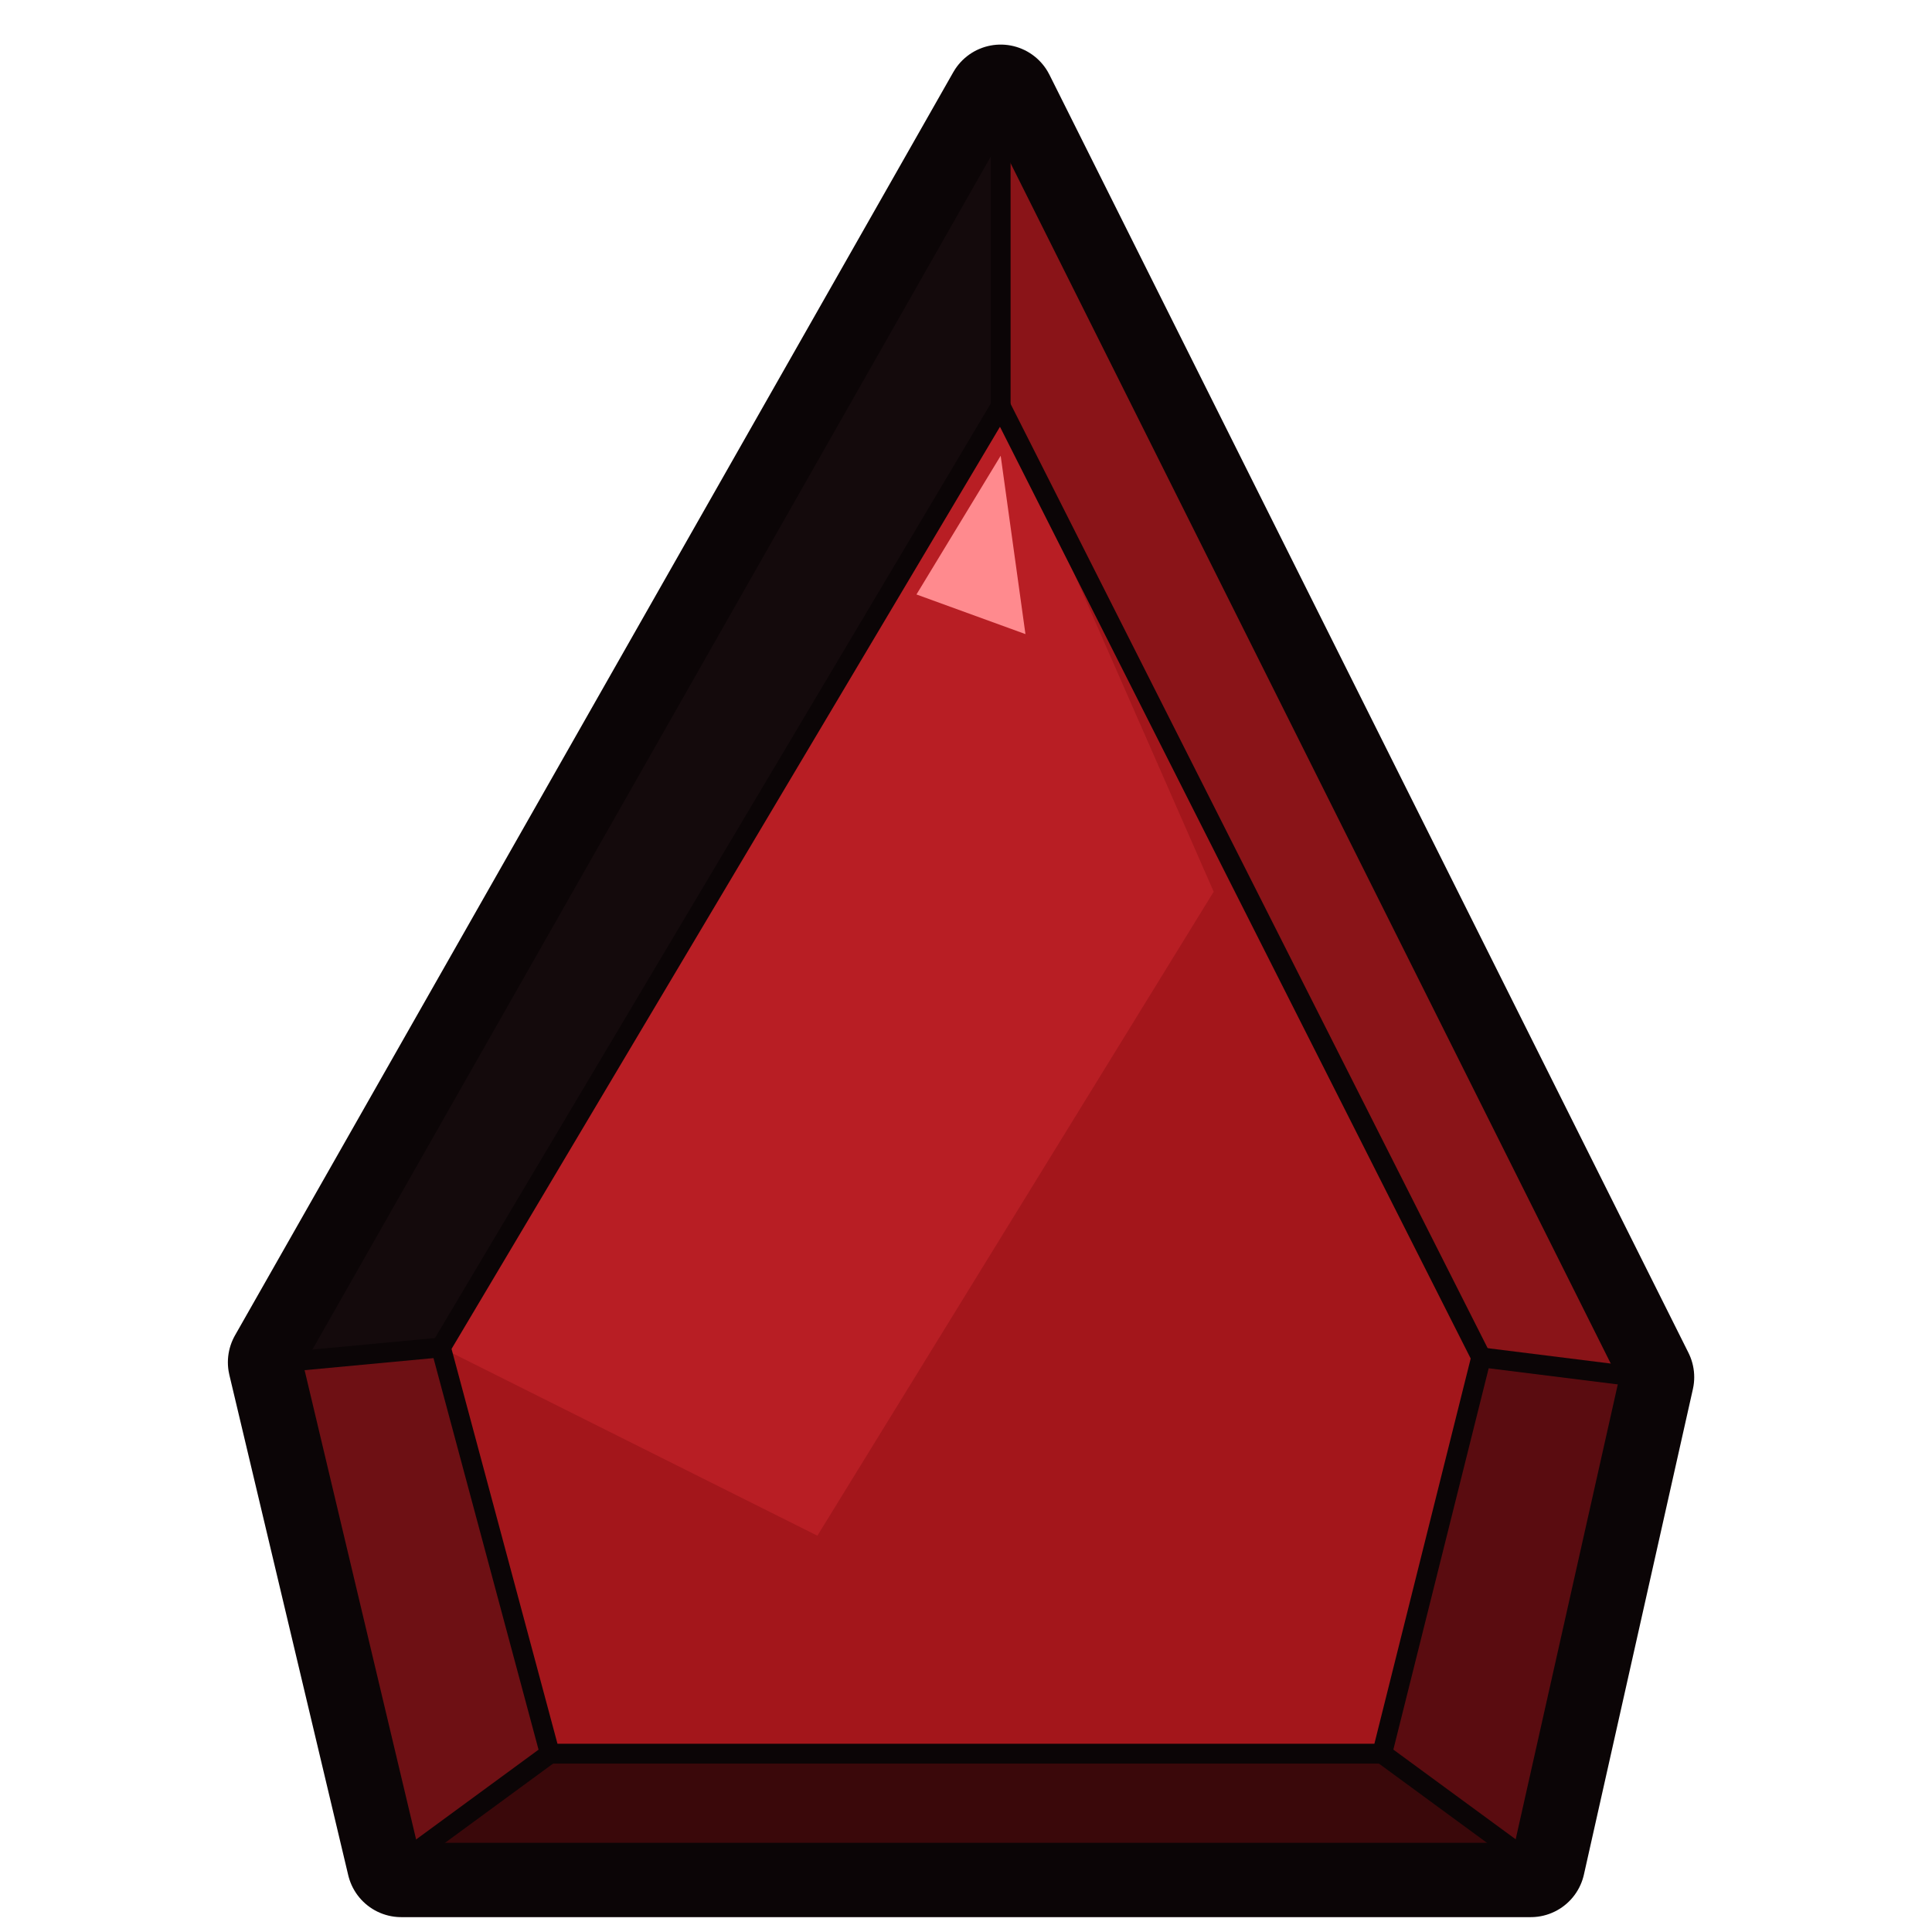
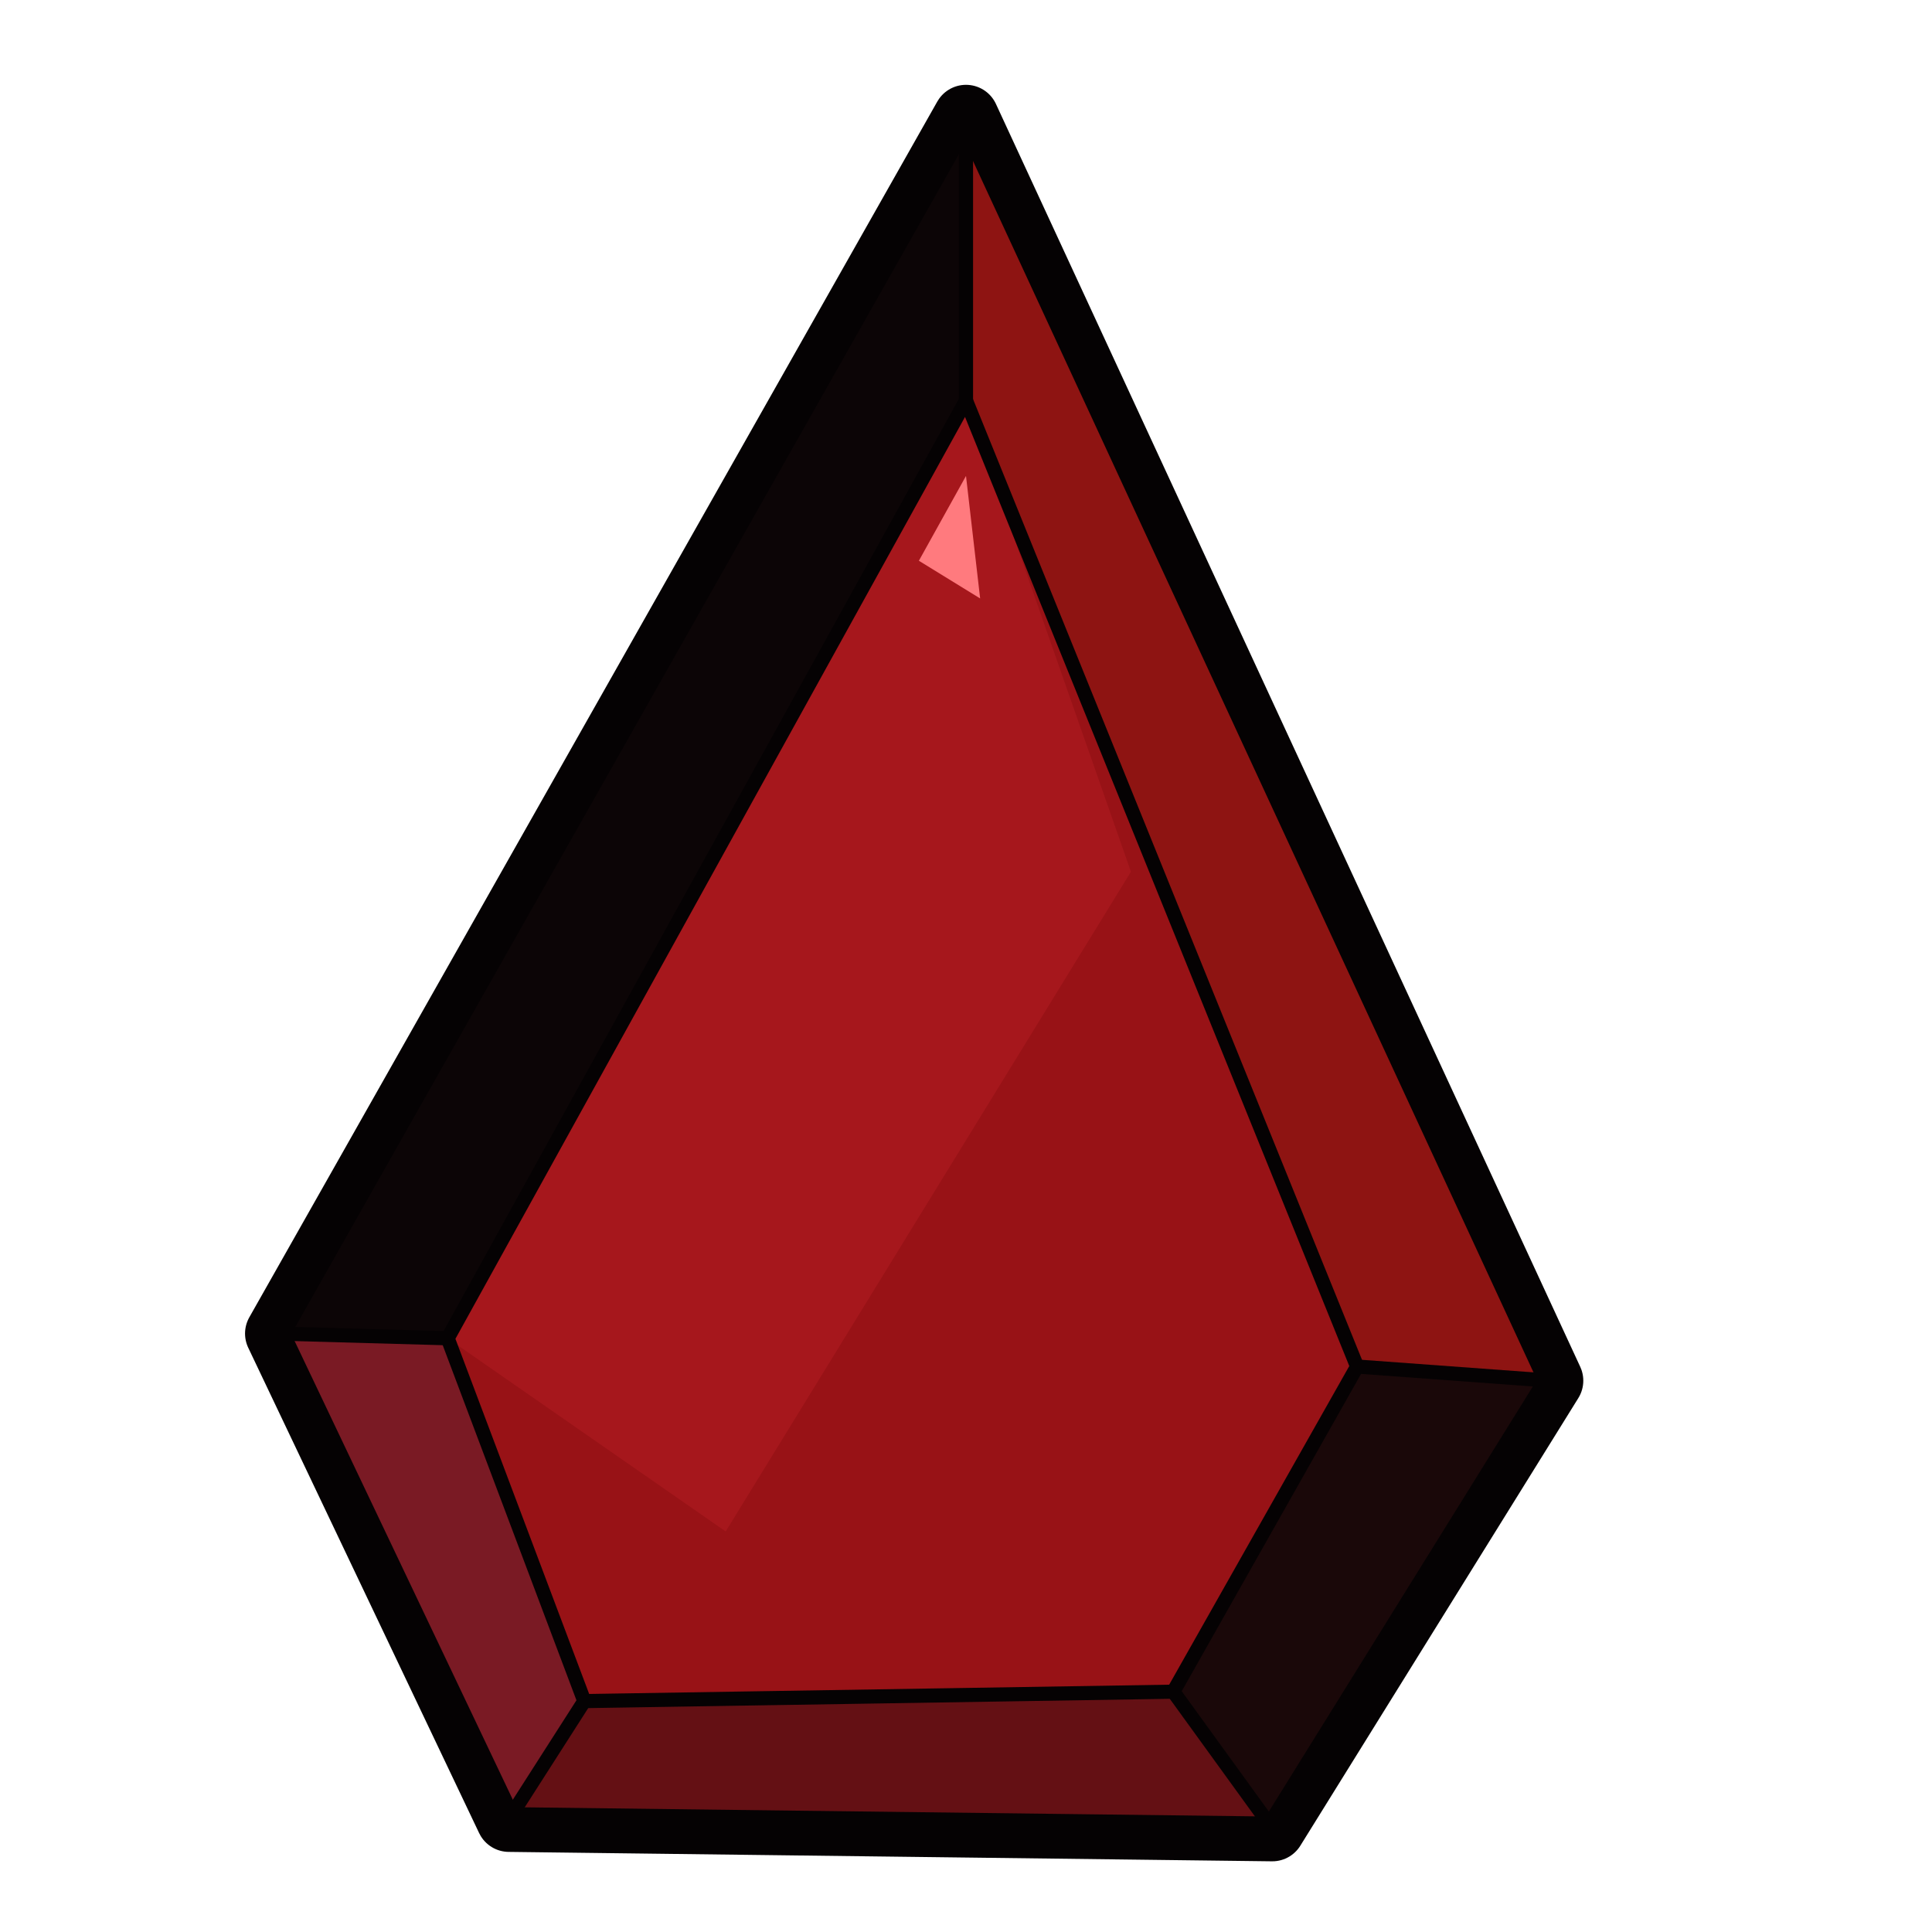
- <svg xmlns="http://www.w3.org/2000/svg" viewBox="-40 -10 380 390" width="200" height="200">
-   <polygon points="157,10 286,268 264,366 36,366 12,265" fill="#0b0506" stroke="#0b0506" stroke-width="22" stroke-linejoin="round" />
-   <polygon points="157,10 286,268 254,264 157,72" fill="#8a1418" />
-   <polygon points="286,268 264,366 234,344 254,264" fill="#5a0c10" />
-   <polygon points="264,366 36,366 66,344 234,344" fill="#3a080a" />
-   <polygon points="36,366 12,265 44,262 66,344" fill="#6e1014" />
-   <polygon points="12,265 157,10 157,72 44,262" fill="#140a0c" />
-   <polygon points="157,72 254,264 234,344 66,344 44,262" fill="#a3161b" />
-   <polygon points="157,72 200,170 120,300 44,262" fill="#b81e24" />
-   <g fill="none" stroke="#0b0506" stroke-width="4" stroke-linejoin="round">
-     <polygon points="157,72 254,264 234,344 66,344 44,262" />
-     <line x1="157" y1="10" x2="157" y2="72" />
-     <line x1="286" y1="268" x2="254" y2="264" />
-     <line x1="264" y1="366" x2="234" y2="344" />
-     <line x1="36" y1="366" x2="66" y2="344" />
-     <line x1="12" y1="265" x2="44" y2="262" />
+ <svg xmlns="http://www.w3.org/2000/svg" viewBox="-44 -6 410 392" width="200" height="200">
+   <polygon points="161,10 285,278 226,373 64,371 15,268" fill="#050203" stroke="#050203" stroke-width="14" stroke-linejoin="round" />
+   <polygon points="161,10 285,278 244,275 161,70" fill="#8e1412" stroke="#8e1412" stroke-width="1" />
+   <polygon points="285,278 226,373 205,344 244,275" fill="#1a0809" stroke="#1a0809" stroke-width="1" />
+   <polygon points="226,373 64,371 80,346 205,344" fill="#641014" stroke="#641014" stroke-width="1" />
+   <polygon points="64,371 15,268 51,269 80,346" fill="#7a1a24" stroke="#7a1a24" stroke-width="1" />
+   <polygon points="15,268 161,10 161,70 51,269" fill="#0c0506" stroke="#0c0506" stroke-width="1" />
+   <polygon points="161,70 244,275 205,344 80,346 51,269" fill="#981216" />
+   <polygon points="161,70 196,170 110,310 51,269" fill="#a6171c" />
+   <g fill="none" stroke="#050203" stroke-width="3" stroke-linejoin="round">
+     <polygon points="161,70 244,275 205,344 80,346 51,269" />
+     <line x1="161" y1="10" x2="161" y2="70" />
+     <line x1="285" y1="278" x2="244" y2="275" />
+     <line x1="226" y1="373" x2="205" y2="344" />
+     <line x1="64" y1="371" x2="80" y2="346" />
+     <line x1="15" y1="268" x2="51" y2="269" />
  </g>
-   <polygon points="157,10 286,268 264,366 36,366 12,265" fill="none" stroke="#0b0506" stroke-width="8" stroke-linejoin="round" />
-   <polygon points="140,110 157,82 162,118" fill="#ff8a8e" />
+   <polygon points="161,10 285,278 226,373 64,371 15,268" fill="none" stroke="#050203" stroke-width="5" stroke-linejoin="round" />
+   <polygon points="151,104 161,86 164,112" fill="#ff7a7e" />
</svg>
